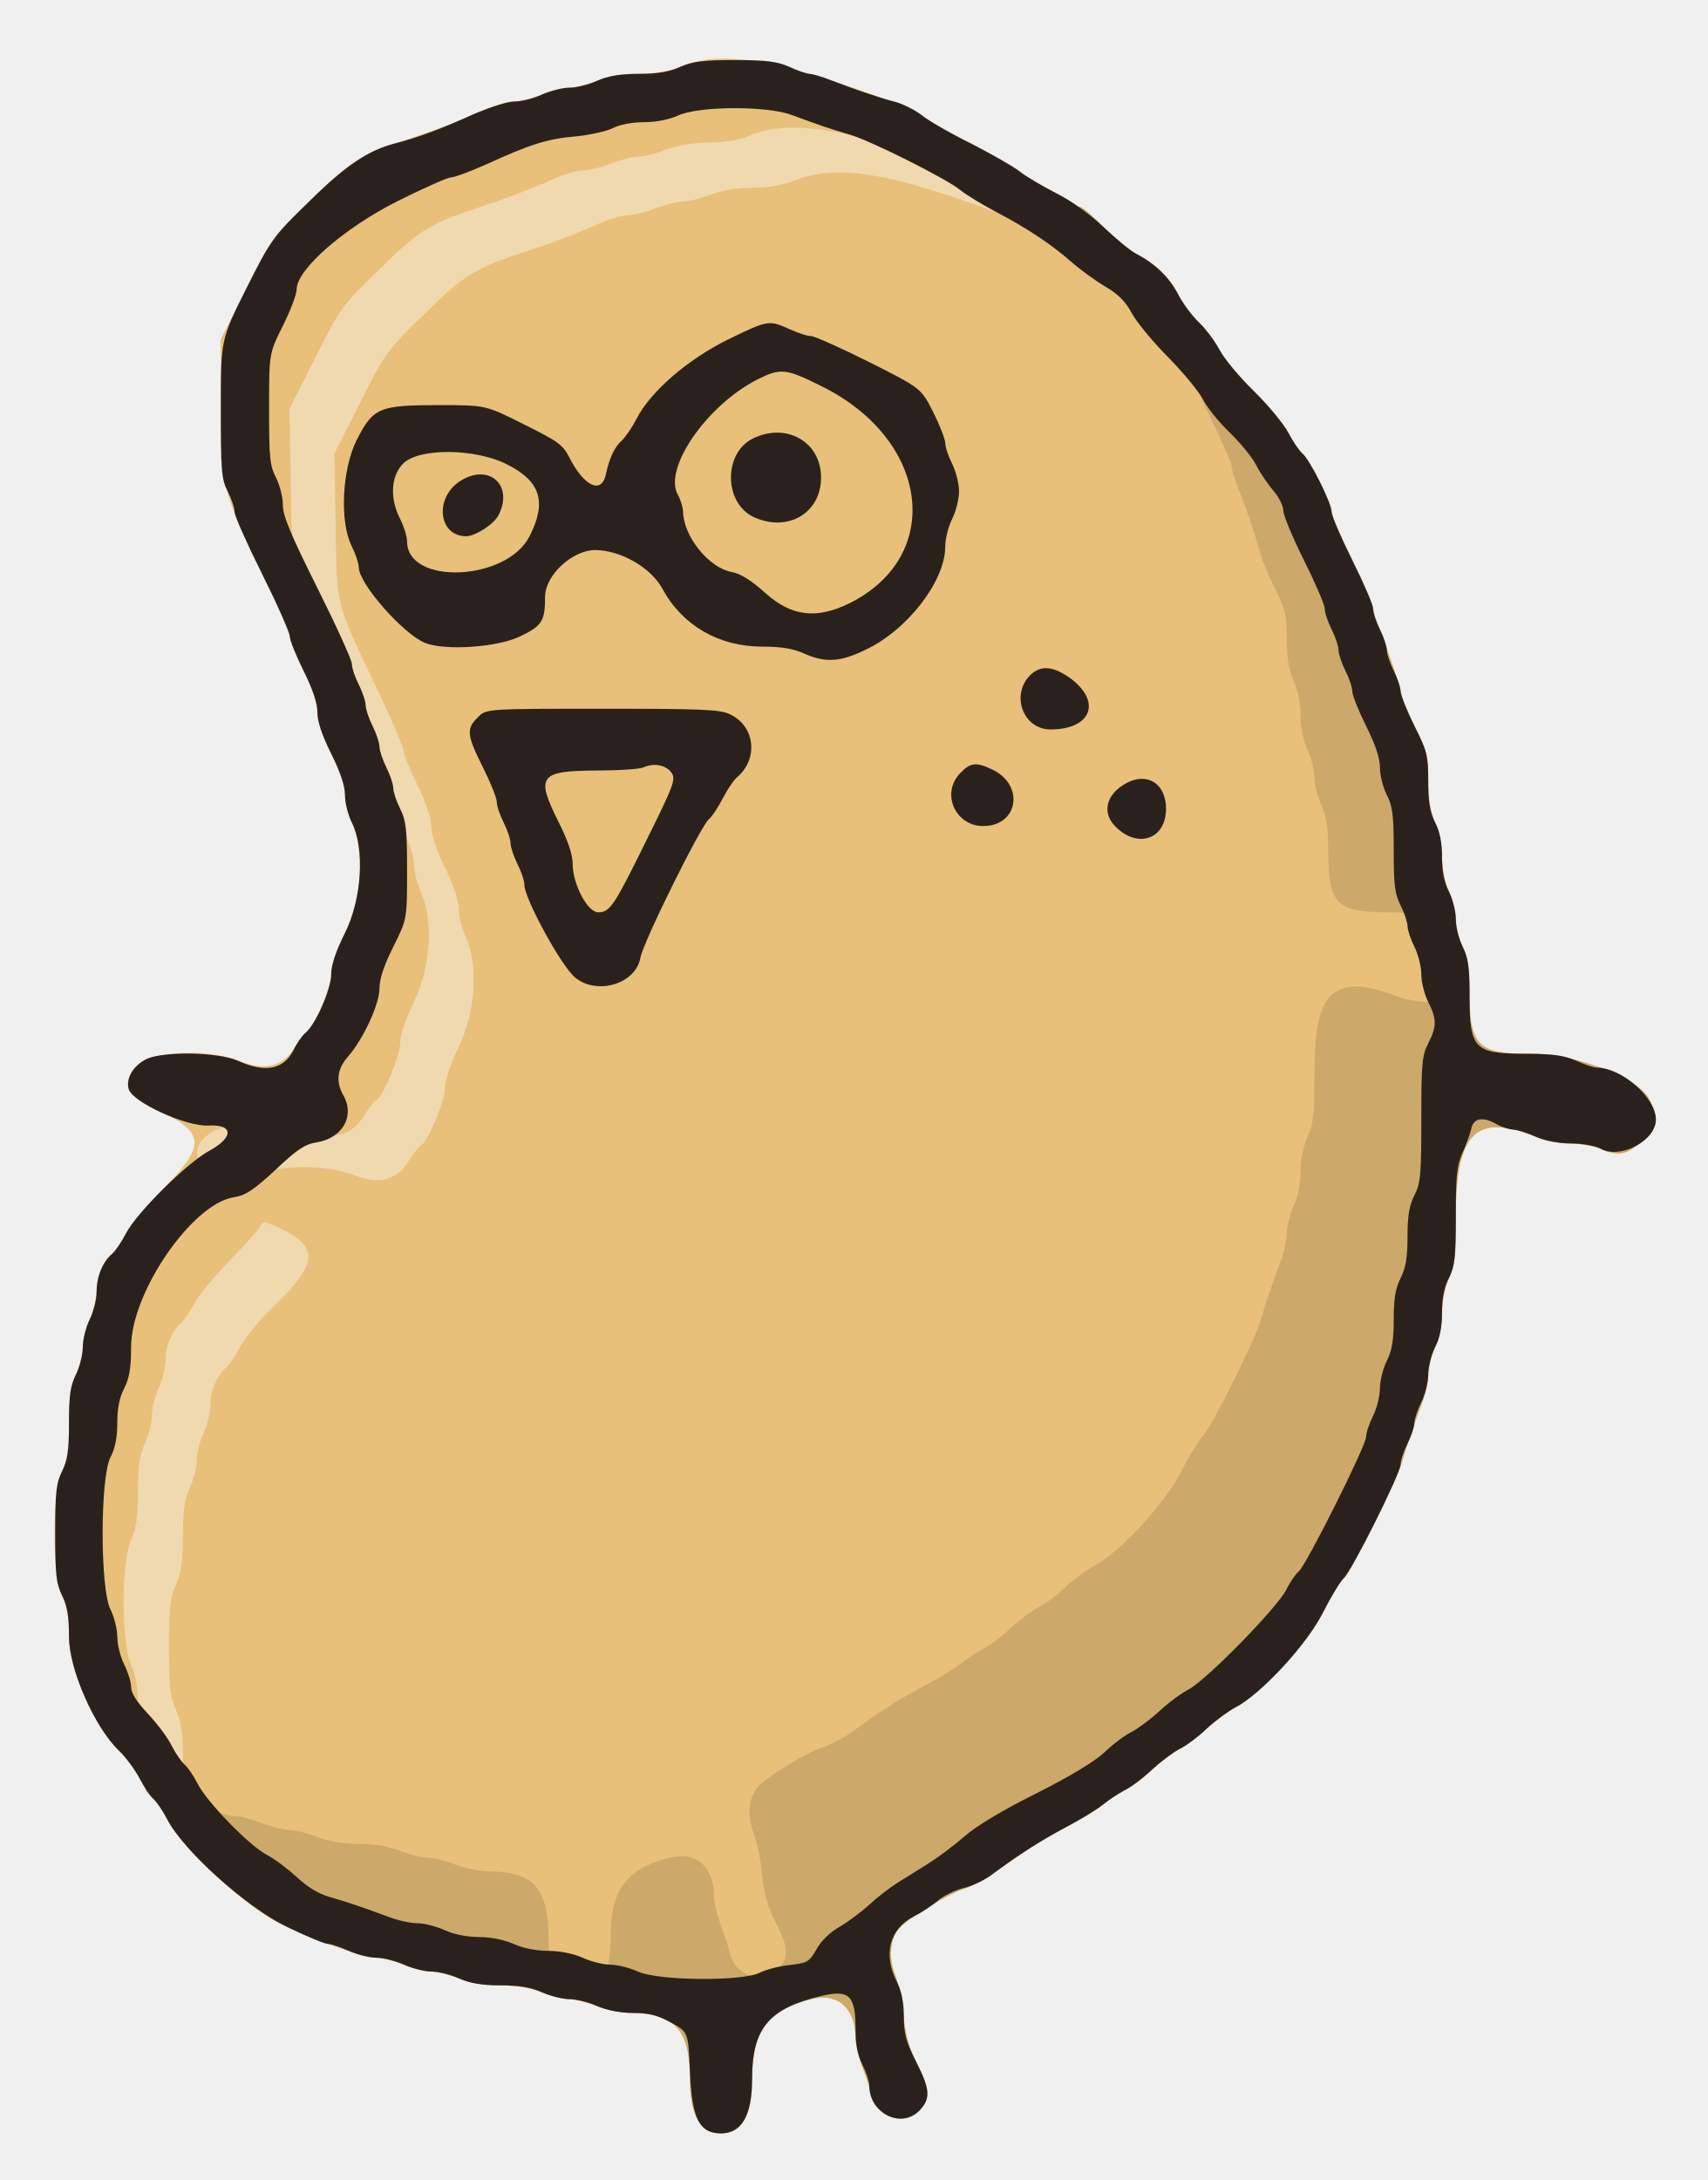
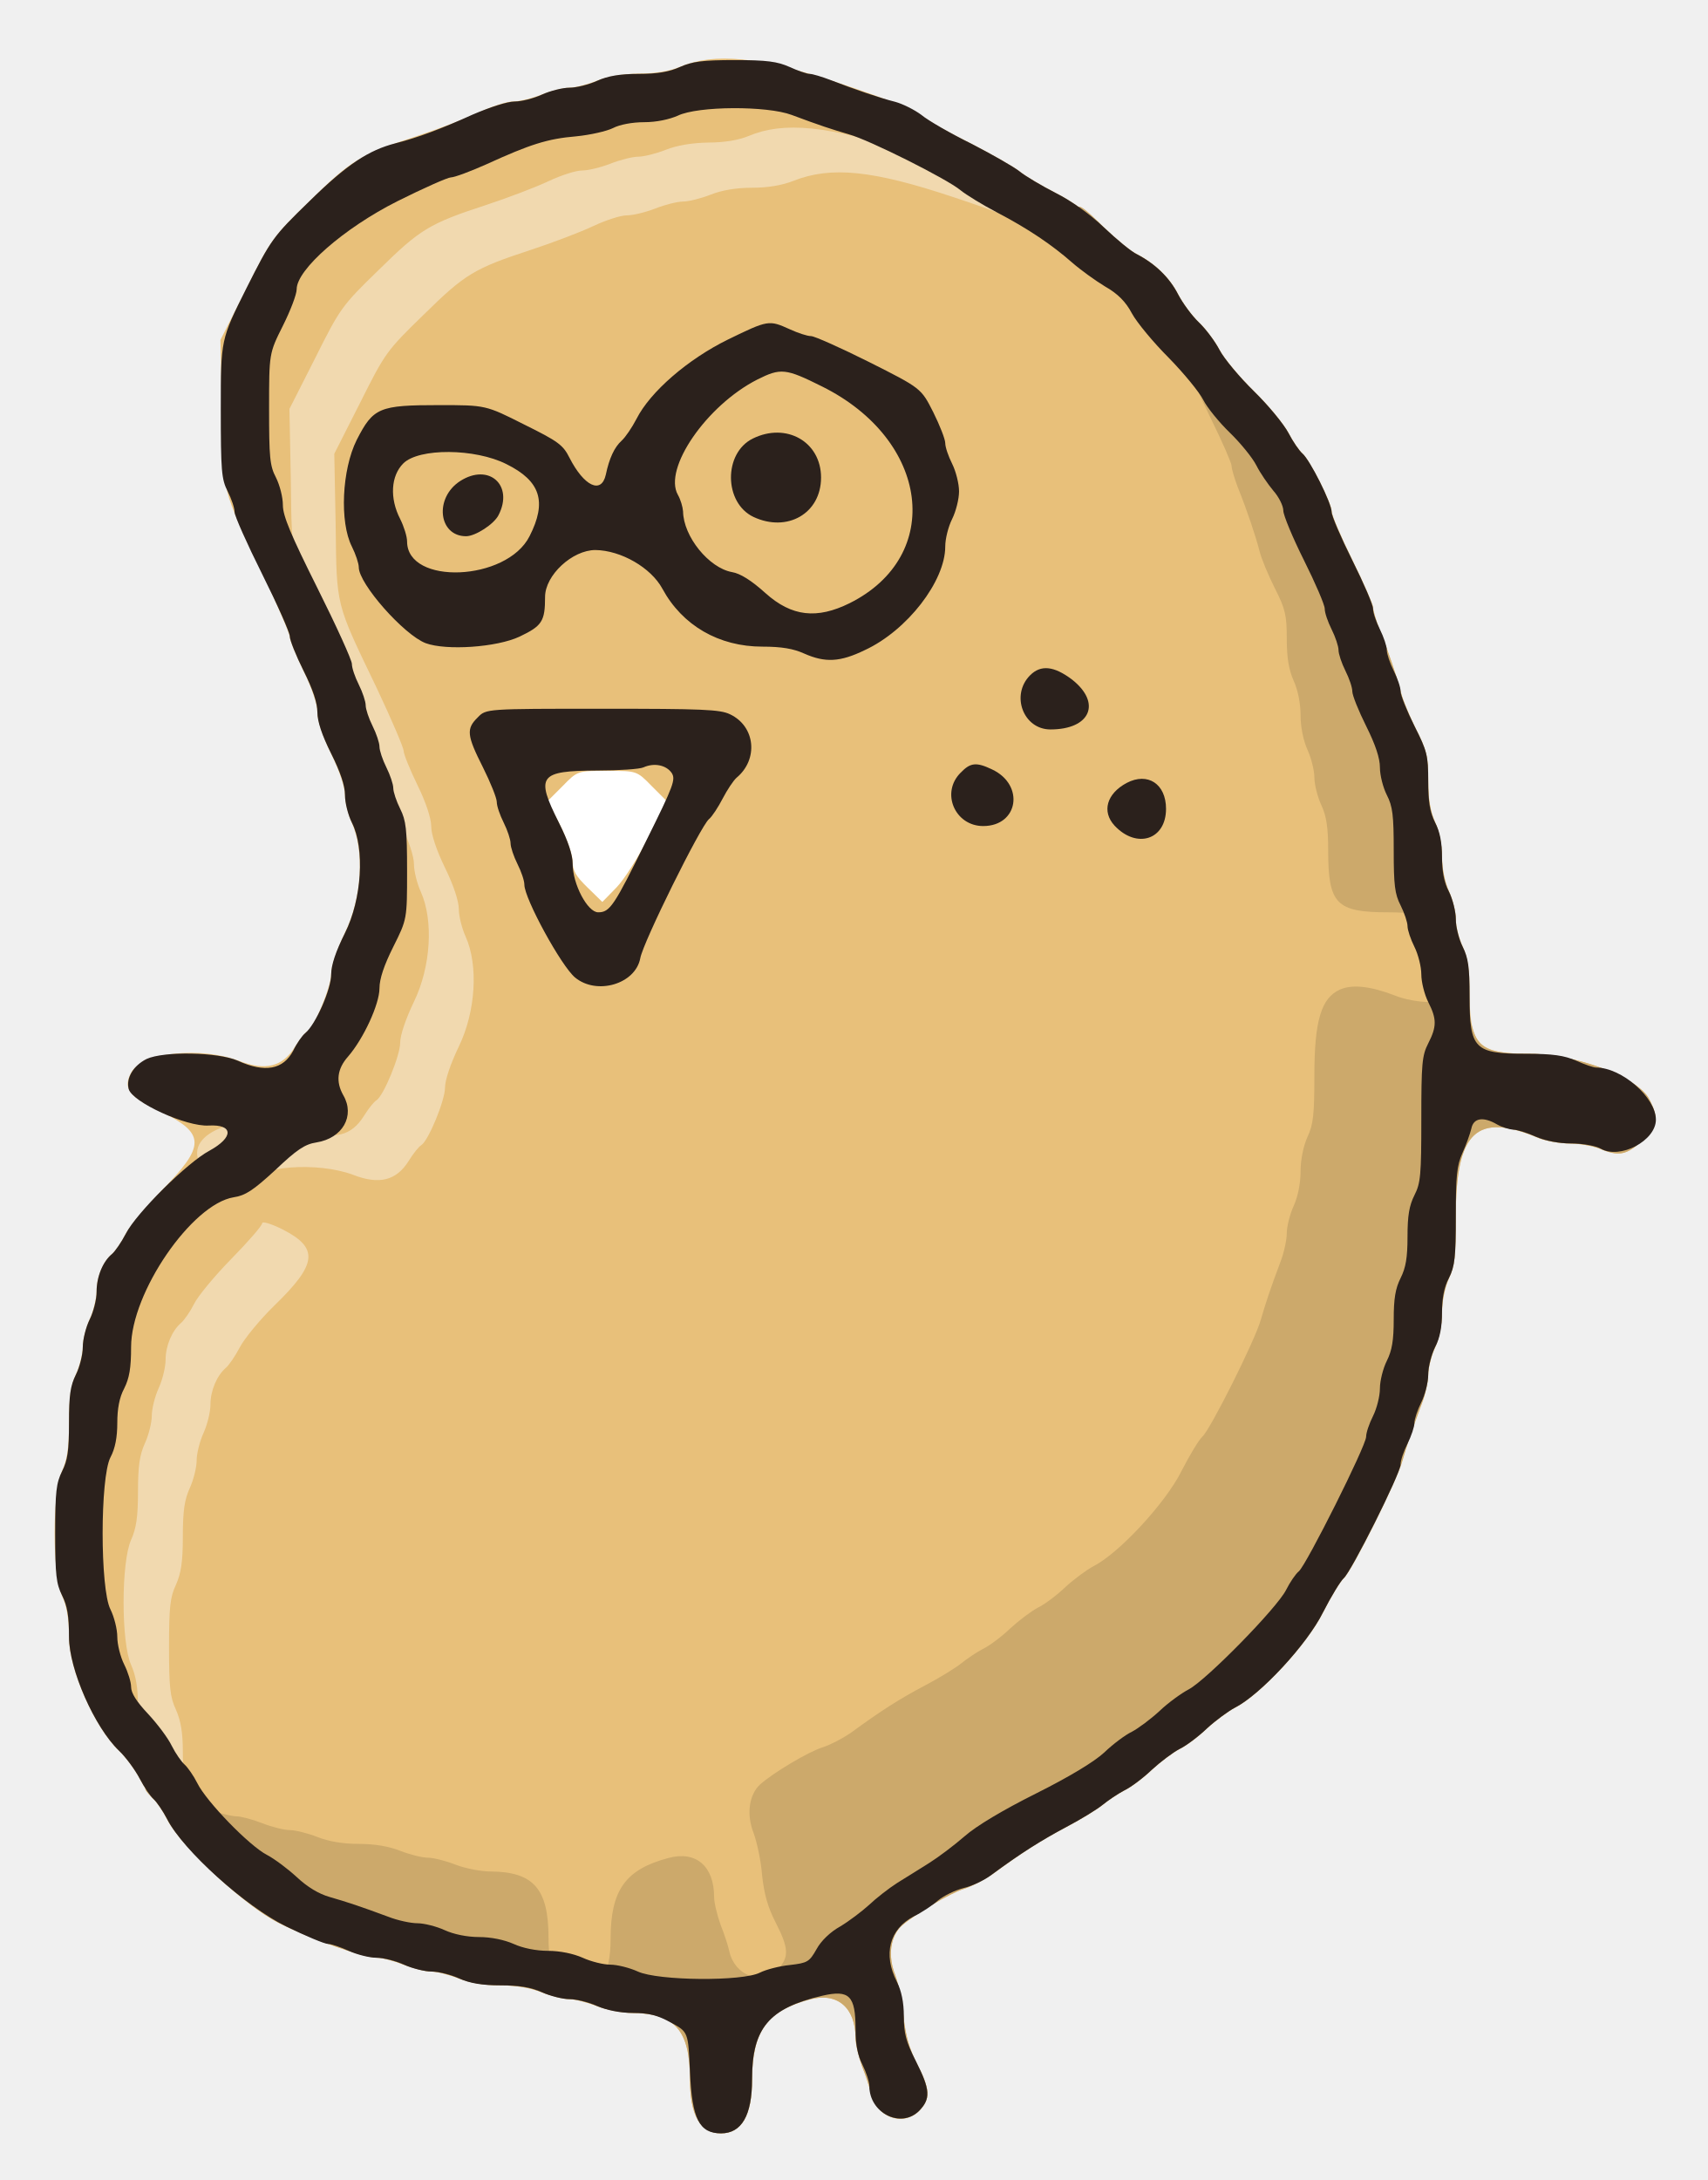
<svg xmlns="http://www.w3.org/2000/svg" viewBox="0 0 495 629" width="123" height="157">
  <g transform="translate(0,629) scale(0.1,-0.1)" fill="#e8c07a" stroke="none">
    <path d="M1970 6110 c-29 -12 -70 -19 -117 -19 -48 -1 -90 -8 -123 -21 -28 -11 -64 -20 -80 -20 -16 0 -52 -9 -80 -20 -28 -11 -65 -20 -83 -20 -18 0 -61 -14 -97 -31 -36 -17 -117 -48 -181 -69 -165 -54 -191 -70 -312 -189 -106 -103 -111 -110 -183 -254 l-75 -148 4 -207 c3 -239 -1 -222 119 -472 43 -91 78 -173 78 -182 0 -9 18 -54 40 -99 25 -51 40 -97 40 -120 0 -23 15 -69 40 -120 25 -51 40 -97 40 -120 0 -20 9 -56 20 -80 37 -83 29 -217 -20 -318 -24 -50 -40 -97 -40 -119 0 -37 -48 -154 -69 -167 -7 -4 -23 -24 -36 -45 -36 -58 -86 -70 -161 -41 -113 43 -283 25 -314 -34 -24 -45 -7 -68 81 -110 136 -66 137 -100 4 -235 -45 -47 -92 -103 -103 -126 -11 -22 -28 -46 -37 -54 -26 -22 -45 -66 -45 -107 0 -21 -9 -58 -20 -82 -11 -24 -20 -60 -20 -80 0 -20 -9 -56 -20 -80 -15 -33 -20 -65 -20 -140 0 -74 -5 -106 -20 -140 -29 -64 -29 -298 0 -362 14 -32 20 -66 20 -122 0 -91 75 -261 145 -327 20 -19 47 -56 60 -81 13 -25 31 -51 40 -59 9 -8 27 -34 40 -59 40 -79 226 -251 323 -300 93 -47 247 -101 286 -101 14 0 48 -9 76 -20 28 -11 64 -20 80 -20 16 0 52 -9 80 -20 33 -13 74 -20 120 -20 46 0 87 -7 120 -20 28 -11 64 -20 80 -20 16 0 52 -9 80 -20 28 -11 74 -20 103 -20 124 -1 167 -51 167 -192 0 -105 30 -157 90 -157 59 0 90 52 90 154 0 141 43 201 166 234 80 22 134 -23 134 -111 0 -18 9 -55 19 -83 11 -27 22 -62 25 -76 15 -70 92 -100 140 -53 34 35 33 61 -6 137 -23 45 -33 82 -39 137 -3 41 -15 95 -24 120 -22 55 -14 112 18 142 38 34 140 95 182 108 22 7 58 26 80 41 90 66 144 100 216 138 42 22 89 51 105 64 16 13 44 32 63 42 19 9 55 36 80 60 25 23 61 50 80 60 19 9 55 36 80 60 25 23 62 50 81 60 73 37 209 183 255 276 24 47 51 91 60 99 22 18 154 281 170 340 14 48 26 85 56 165 11 28 19 66 19 85 0 19 9 55 20 79 12 26 20 65 20 100 0 34 8 73 20 100 17 36 20 65 20 180 0 247 60 303 242 226 21 -8 60 -15 88 -15 28 0 67 -7 87 -15 55 -23 78 -19 123 23 45 44 49 65 21 120 -32 63 -214 132 -348 132 -149 0 -173 24 -173 179 0 67 -5 99 -20 132 -11 24 -20 60 -20 80 0 20 -9 56 -20 80 -12 27 -20 66 -20 100 0 35 -8 74 -20 100 -14 32 -20 66 -20 122 0 68 -4 86 -35 147 -19 38 -39 86 -44 107 -11 43 -35 115 -63 185 -10 26 -18 54 -18 62 0 8 -27 70 -60 137 -33 67 -60 130 -60 141 0 24 -64 150 -85 168 -9 8 -27 34 -40 59 -13 25 -58 80 -100 121 -42 41 -87 95 -100 120 -13 25 -40 61 -60 80 -20 19 -47 56 -60 81 -25 49 -67 89 -119 116 -17 8 -60 44 -96 78 -40 38 -94 77 -140 100 -41 21 -88 49 -104 62 -16 13 -79 49 -139 80 -61 30 -127 67 -146 82 -23 18 -111 52 -238 94 -231 77 -361 90 -463 47z" />
  </g>
  <g transform="translate(0,629) scale(0.1,-0.1)" fill="#cca96b" stroke="none">
    <path d="M3134 5683 c8 -15 49 -62 91 -103 42 -41 87 -96 100 -121 13 -25 31 -51 40 -59 21 -18 85 -144 85 -168 0 -11 27 -74 60 -141 33 -67 60 -129 60 -137 0 -8 8 -36 18 -62 28 -70 52 -142 63 -185 5 -21 25 -69 44 -107 31 -61 35 -79 35 -147 0 -56 6 -90 20 -122 12 -26 20 -65 20 -100 0 -34 8 -73 20 -100 11 -24 20 -60 20 -80 0 -20 9 -56 20 -80 15 -32 20 -65 20 -131 0 -156 23 -180 174 -180 62 0 99 -6 136 -20 28 -11 53 -20 55 -20 12 0 3 62 -15 101 -12 27 -20 66 -20 100 0 35 -8 74 -20 100 -14 32 -20 66 -20 122 0 68 -4 86 -35 147 -19 38 -39 86 -44 107 -11 43 -35 115 -63 185 -10 26 -18 54 -18 62 0 8 -27 70 -60 137 -33 67 -60 130 -60 141 0 24 -64 150 -85 168 -9 8 -27 34 -40 59 -13 25 -58 80 -100 121 -42 41 -87 95 -100 120 -13 25 -40 61 -60 80 -20 19 -47 56 -60 81 -26 50 -66 89 -124 119 -20 10 -58 42 -86 70 -65 67 -93 84 -71 43z" />
    <path d="M3884 3436 c-54 -24 -74 -90 -74 -249 0 -113 -3 -142 -20 -178 -12 -27 -20 -66 -20 -100 0 -35 -8 -74 -20 -100 -11 -24 -20 -60 -20 -79 0 -19 -8 -57 -19 -85 -30 -80 -42 -117 -56 -165 -16 -59 -148 -322 -170 -340 -9 -8 -36 -52 -60 -99 -46 -93 -182 -239 -255 -276 -19 -10 -56 -37 -81 -60 -25 -24 -61 -51 -80 -60 -19 -10 -55 -37 -80 -60 -25 -24 -61 -51 -80 -60 -19 -10 -47 -29 -63 -42 -16 -13 -63 -42 -105 -64 -72 -38 -126 -72 -216 -138 -22 -15 -58 -34 -80 -41 -42 -13 -144 -74 -182 -108 -32 -30 -40 -87 -18 -142 9 -25 21 -79 24 -120 6 -55 16 -92 39 -137 39 -76 40 -102 6 -137 -48 -47 -125 -17 -140 53 -3 14 -14 49 -25 76 -10 28 -19 64 -19 81 0 90 -53 135 -133 113 -124 -33 -167 -93 -167 -234 0 -102 -31 -154 -90 -154 -60 0 -90 52 -90 157 0 141 -43 191 -167 192 -29 0 -75 9 -103 20 -28 11 -64 20 -80 20 -16 0 -52 9 -80 20 -33 13 -74 20 -120 20 -46 0 -87 7 -120 20 -28 11 -64 20 -80 20 -16 0 -52 9 -80 20 -28 11 -62 20 -76 20 -29 0 -188 51 -234 75 -35 18 -39 7 -9 -21 12 -10 32 -39 44 -64 40 -78 226 -251 323 -299 93 -47 247 -101 286 -101 14 0 48 -9 76 -20 28 -11 64 -20 80 -20 16 0 52 -9 80 -20 33 -13 74 -20 120 -20 46 0 87 -7 120 -20 28 -11 64 -20 80 -20 16 0 52 -9 80 -20 28 -11 74 -20 103 -20 124 -1 167 -51 167 -192 0 -105 30 -157 90 -157 59 0 90 52 90 154 0 141 43 201 167 234 80 22 133 -23 133 -113 0 -17 9 -53 19 -81 11 -27 22 -62 25 -76 15 -70 92 -100 140 -53 34 35 33 61 -6 137 -23 45 -33 82 -39 137 -3 41 -15 95 -24 120 -22 55 -14 112 18 142 38 34 140 95 182 108 22 7 58 26 80 41 90 66 144 100 216 138 42 22 89 51 105 64 16 13 44 32 63 42 19 9 55 36 80 60 25 23 61 50 80 60 19 9 55 36 80 60 25 23 62 50 81 60 73 37 209 183 255 276 24 47 51 91 60 99 22 18 154 281 170 340 14 48 26 85 56 165 11 28 19 66 19 85 0 19 9 55 20 79 12 26 20 65 20 100 0 34 8 73 20 100 17 36 20 65 20 180 0 247 60 303 242 226 21 -8 60 -15 88 -15 28 0 67 -7 87 -15 55 -23 78 -19 123 23 45 44 49 65 21 120 -32 64 -214 132 -350 132 -114 0 -147 15 -163 76 -15 56 -47 74 -127 74 -28 0 -72 8 -98 19 -70 27 -123 33 -159 17z" />
  </g>
  <g transform="translate(0,629) scale(0.1,-0.1)" fill="#f1d9af" stroke="none">
    <path d="M2170 5910 c-29 -12 -70 -19 -117 -19 -48 -1 -90 -8 -123 -21 -28 -11 -64 -20 -80 -20 -16 0 -52 -9 -80 -20 -28 -11 -65 -20 -83 -20 -18 0 -61 -14 -97 -31 -36 -17 -117 -48 -181 -69 -165 -54 -191 -70 -312 -189 -106 -103 -111 -110 -183 -254 l-75 -148 4 -207 c3 -239 -1 -222 119 -472 43 -91 78 -173 78 -182 0 -9 18 -54 40 -99 25 -51 40 -97 40 -120 0 -23 15 -69 40 -120 25 -51 40 -97 40 -120 0 -20 9 -56 20 -80 37 -83 29 -217 -20 -318 -24 -50 -40 -97 -40 -119 0 -37 -48 -154 -69 -167 -7 -4 -23 -24 -36 -45 -36 -58 -86 -70 -161 -41 -151 58 -343 9 -321 -81 8 -32 132 -95 144 -73 28 50 203 63 307 24 75 -29 125 -17 161 41 13 21 29 41 36 45 21 13 69 130 69 167 0 22 16 69 40 119 49 101 57 235 20 318 -11 24 -20 60 -20 80 0 23 -15 69 -40 120 -25 51 -40 97 -40 120 0 23 -15 69 -40 120 -22 45 -40 90 -40 99 0 9 -35 91 -78 182 -120 250 -116 233 -119 472 l-4 207 75 148 c72 144 77 151 183 254 121 119 147 135 312 189 64 21 145 52 181 69 36 17 79 31 97 31 18 0 55 9 83 20 28 11 64 20 80 20 16 0 52 9 80 20 33 13 74 20 120 20 46 0 87 7 120 20 109 43 229 31 463 -47 127 -42 215 -76 238 -94 19 -15 85 -52 146 -82 60 -31 123 -67 140 -81 39 -33 47 -33 29 2 -18 34 -51 65 -96 87 -19 10 -48 29 -64 42 -16 14 -79 49 -139 80 -61 30 -127 67 -146 82 -23 18 -111 52 -238 94 -231 77 -361 90 -463 47z" />
    <path d="M760 2759 c0 -7 -40 -53 -89 -103 -49 -50 -98 -109 -109 -132 -11 -22 -28 -46 -37 -54 -26 -22 -45 -66 -45 -107 0 -21 -9 -58 -20 -82 -11 -24 -20 -60 -20 -80 0 -20 -9 -56 -20 -80 -15 -33 -20 -65 -20 -140 0 -74 -5 -106 -20 -140 -29 -64 -29 -298 0 -362 14 -32 20 -66 20 -121 0 -111 72 -261 132 -276 37 -10 37 -10 18 29 -15 28 -20 59 -20 116 0 56 -6 90 -20 122 -17 36 -20 65 -20 181 0 116 3 145 20 181 15 34 20 66 20 140 0 75 5 107 20 140 11 24 20 60 20 80 0 20 9 56 20 80 11 24 20 61 20 82 0 41 19 85 45 107 9 8 27 34 40 59 13 25 58 80 100 121 125 121 130 167 24 221 -34 17 -59 24 -59 18z" />
  </g>
+   <g transform="translate(0,629) scale(0.1,-0.1)" fill="#ffffff" stroke="none">
+     <path d="M1631 4026 l-43 -43 36 -71 c20 -40 36 -86 36 -105 0 -26 9 -42 43 -75 l43 -42 41 42 c23 24 64 88 93 147 l52 104 -43 43 c-43 44 -43 44 -129 44 -86 0 -86 0 -129 -44z" />
+   </g>
  <g transform="translate(0,629) scale(0.1,-0.1)" fill="#2b211c" stroke="none">
    <path d="M1971 6110 c-31 -14 -65 -20 -120 -20 -54 0 -89 -6 -120 -20 -24 -11 -60 -20 -80 -20 -20 0 -56 -9 -80 -20 -24 -11 -59 -20 -79 -20 -21 0 -73 -17 -122 -38 -90 -41 -160 -67 -223 -83 -79 -20 -142 -62 -250 -168 -106 -103 -111 -110 -183 -253 -74 -148 -74 -148 -74 -348 0 -181 2 -205 20 -240 11 -22 20 -48 20 -60 0 -11 36 -92 80 -180 44 -88 80 -169 80 -180 0 -11 18 -56 40 -100 27 -54 40 -93 40 -120 0 -27 13 -66 40 -120 27 -54 40 -93 40 -120 0 -23 9 -58 20 -80 38 -75 29 -222 -20 -320 -27 -54 -40 -93 -40 -120 0 -43 -45 -145 -75 -170 -9 -7 -25 -30 -35 -51 -29 -55 -82 -65 -161 -29 -57 25 -214 28 -264 5 -38 -19 -60 -55 -52 -87 10 -38 167 -110 232 -106 72 4 73 -34 2 -73 -64 -34 -212 -181 -242 -240 -13 -25 -31 -51 -40 -59 -27 -22 -45 -66 -45 -110 0 -22 -9 -58 -20 -80 -11 -22 -20 -58 -20 -80 0 -22 -9 -58 -20 -80 -16 -32 -20 -59 -20 -140 0 -81 -4 -108 -20 -140 -17 -34 -20 -59 -20 -180 0 -121 3 -146 20 -180 15 -30 20 -59 20 -120 0 -94 74 -262 145 -330 20 -19 47 -56 60 -81 13 -25 31 -51 40 -59 9 -8 27 -34 40 -59 46 -90 226 -252 344 -310 57 -28 112 -51 122 -51 9 0 36 -9 60 -20 24 -11 60 -20 80 -20 20 0 56 -9 80 -20 24 -11 60 -20 80 -20 20 0 56 -9 80 -20 31 -14 66 -20 120 -20 55 0 89 -6 120 -20 24 -11 60 -20 80 -20 20 0 56 -9 80 -20 28 -12 66 -20 104 -20 46 0 72 -7 110 -28 50 -27 50 -27 55 -143 6 -136 27 -178 90 -178 60 0 90 52 90 157 0 148 49 206 204 242 78 18 96 0 96 -97 0 -44 6 -76 20 -103 11 -22 20 -50 20 -62 0 -78 91 -124 144 -72 34 35 33 61 -9 144 -29 57 -35 81 -35 130 0 41 -7 74 -20 100 -41 80 -22 153 49 190 21 10 53 31 70 46 17 14 50 30 74 36 23 5 60 22 82 39 84 62 143 99 216 138 42 22 89 51 105 64 16 13 44 32 63 42 19 9 55 36 80 60 25 23 61 50 80 60 19 9 55 36 80 60 25 23 62 50 81 60 73 37 209 183 255 276 24 47 51 91 60 99 22 19 165 304 165 330 0 12 9 38 20 60 11 22 20 49 20 60 0 11 9 38 20 60 11 22 20 58 20 80 0 22 9 58 20 80 14 26 20 59 20 100 0 41 6 74 20 100 17 34 20 59 20 179 0 118 3 147 19 183 11 24 22 55 26 71 6 31 34 36 75 12 14 -8 35 -14 46 -15 12 0 41 -9 65 -20 28 -12 67 -20 104 -20 33 0 71 -7 85 -15 56 -32 160 23 160 84 0 64 -99 151 -173 151 -8 0 -34 9 -58 20 -35 15 -66 20 -147 20 -148 0 -162 14 -162 165 0 86 -4 113 -20 145 -11 22 -20 58 -20 80 0 22 -9 58 -20 80 -14 26 -20 59 -20 100 0 41 -6 74 -20 100 -15 30 -20 59 -20 120 0 74 -3 87 -40 160 -22 44 -40 89 -40 100 0 12 -9 38 -20 60 -11 22 -20 49 -20 60 0 11 -9 38 -20 60 -11 22 -20 48 -20 60 0 11 -27 74 -60 140 -33 66 -60 129 -60 140 0 26 -63 152 -85 170 -9 8 -27 34 -40 59 -13 25 -58 80 -100 121 -42 41 -87 95 -100 120 -13 25 -40 61 -60 80 -20 19 -47 56 -60 81 -25 49 -67 89 -119 116 -17 8 -60 44 -96 78 -40 38 -94 77 -140 100 -41 21 -88 49 -104 62 -16 13 -79 49 -139 80 -61 30 -127 68 -146 84 -20 15 -54 32 -76 38 -44 11 -115 35 -187 63 -26 10 -53 18 -61 18 -8 0 -34 9 -58 20 -36 16 -66 20 -159 20 -93 0 -123 -4 -159 -20z m324 -139 c80 -30 117 -42 165 -56 59 -16 286 -130 324 -162 16 -13 63 -42 105 -64 92 -48 161 -95 219 -146 24 -21 67 -52 95 -69 37 -21 60 -44 78 -78 14 -26 62 -84 107 -129 44 -45 89 -100 100 -122 11 -22 46 -65 77 -95 31 -30 66 -73 77 -95 11 -22 34 -55 49 -73 16 -18 29 -44 29 -58 0 -13 27 -78 60 -144 33 -66 60 -129 60 -140 0 -12 9 -38 20 -60 11 -22 20 -49 20 -60 0 -11 9 -38 20 -60 11 -22 20 -48 20 -60 0 -11 18 -56 40 -100 27 -54 40 -93 40 -120 0 -23 9 -58 20 -80 17 -33 20 -59 20 -160 0 -101 3 -127 20 -160 11 -22 20 -49 20 -60 0 -11 9 -38 20 -60 11 -22 20 -58 20 -80 0 -22 9 -58 20 -80 25 -49 25 -71 0 -120 -18 -35 -20 -59 -20 -220 0 -161 -2 -185 -20 -220 -15 -30 -20 -59 -20 -120 0 -61 -5 -90 -20 -120 -15 -30 -20 -59 -20 -120 0 -61 -5 -90 -20 -120 -11 -22 -20 -58 -20 -80 0 -22 -9 -58 -20 -80 -11 -22 -20 -48 -20 -60 0 -26 -173 -371 -195 -390 -9 -7 -26 -32 -37 -54 -26 -52 -231 -261 -282 -288 -21 -11 -60 -39 -85 -63 -25 -23 -61 -50 -80 -60 -19 -9 -55 -36 -80 -60 -29 -27 -102 -71 -198 -119 -96 -48 -173 -94 -207 -124 -30 -26 -75 -60 -102 -77 -26 -16 -68 -43 -93 -58 -25 -16 -62 -45 -82 -64 -21 -19 -58 -47 -83 -62 -29 -16 -56 -42 -69 -66 -21 -37 -26 -40 -77 -46 -30 -3 -69 -13 -87 -22 -50 -26 -295 -24 -354 3 -24 11 -60 20 -80 20 -20 0 -56 9 -80 20 -27 12 -66 20 -100 20 -35 0 -74 8 -100 20 -27 12 -66 20 -100 20 -35 0 -74 8 -100 20 -24 11 -60 20 -79 20 -19 0 -57 8 -85 19 -81 30 -117 42 -169 57 -32 9 -65 29 -96 58 -26 24 -65 53 -86 64 -51 26 -176 155 -202 208 -11 22 -28 46 -37 54 -9 8 -26 32 -37 54 -11 23 -42 64 -69 93 -33 35 -49 60 -49 78 0 14 -9 43 -20 65 -11 22 -20 58 -20 80 0 22 -9 58 -20 80 -30 59 -30 381 0 440 14 26 20 59 20 100 0 41 6 74 20 100 15 30 20 59 20 120 0 158 176 414 297 434 34 5 57 20 121 79 62 59 86 75 119 80 76 12 113 77 78 137 -22 39 -18 76 14 112 45 52 91 152 91 198 0 27 13 66 40 120 40 80 40 80 40 220 0 121 -3 146 -20 180 -11 22 -20 49 -20 60 0 11 -9 38 -20 60 -11 22 -20 49 -20 60 0 11 -9 38 -20 60 -11 22 -20 49 -20 60 0 11 -9 38 -20 60 -11 22 -20 48 -20 60 0 11 -45 110 -100 220 -77 154 -100 209 -100 240 0 23 -9 58 -20 80 -18 34 -20 59 -20 200 0 160 0 160 40 240 22 44 40 91 40 106 0 57 137 177 292 255 76 38 146 69 155 69 10 0 56 17 103 38 127 58 177 74 260 81 41 4 89 15 107 24 19 10 56 17 90 17 36 0 73 8 98 19 58 28 258 29 330 2z" />
    <path d="M2110 5320 c-116 -57 -225 -151 -265 -230 -13 -25 -32 -53 -43 -63 -21 -19 -36 -51 -46 -99 -13 -57 -63 -33 -105 49 -19 38 -33 48 -132 97 -111 56 -111 56 -246 56 -174 0 -191 -7 -239 -101 -43 -86 -50 -238 -14 -309 11 -22 20 -49 20 -60 0 -48 131 -196 194 -220 60 -22 206 -12 272 19 65 31 74 44 74 115 0 63 79 136 146 136 74 -1 161 -51 194 -112 58 -107 164 -168 290 -168 56 0 90 -6 121 -20 61 -27 104 -25 176 10 123 57 233 200 233 300 0 23 9 58 20 80 11 22 20 58 20 80 0 22 -9 58 -20 80 -11 22 -20 48 -20 60 0 11 -16 52 -35 90 -35 69 -35 69 -186 145 -82 41 -158 75 -168 75 -11 0 -38 9 -62 20 -60 27 -62 27 -179 -30z m273 -136 c312 -155 354 -491 80 -628 -95 -47 -168 -39 -244 29 -41 37 -73 57 -97 61 -67 12 -141 103 -142 176 -1 13 -7 34 -15 48 -43 76 83 259 230 334 68 34 82 33 188 -20z m-915 -225 c99 -49 118 -109 67 -209 -66 -131 -355 -143 -355 -15 0 14 -9 43 -20 65 -31 60 -27 125 9 161 45 45 208 44 299 -2z" />
    <path d="M2182 5033 c-85 -42 -84 -186 2 -227 98 -46 196 10 196 114 0 104 -101 161 -198 113z" />
    <path d="M1334 4910 c-76 -49 -63 -160 17 -160 27 0 81 35 94 61 45 87 -28 152 -111 99z" />
    <path d="M2986 4347 c-57 -57 -20 -157 59 -157 116 0 149 77 62 145 -52 39 -90 43 -121 12z" />
    <path d="M1385 4225 c-34 -33 -32 -52 15 -145 22 -44 40 -89 40 -100 0 -12 9 -38 20 -60 11 -22 20 -49 20 -60 0 -11 9 -38 20 -60 11 -22 20 -48 20 -60 0 -40 107 -236 147 -269 63 -52 175 -19 189 56 8 46 175 383 199 403 9 7 27 35 40 60 13 25 31 52 40 60 64 53 55 149 -19 184 -29 14 -80 16 -370 16 -337 0 -337 0 -361 -25z m562 -161 c12 -19 6 -36 -73 -195 -94 -191 -106 -209 -140 -209 -31 0 -74 82 -74 140 0 27 -13 66 -40 120 -68 136 -58 150 112 151 62 0 122 4 133 9 31 14 66 7 82 -16z" />
    <path d="M2785 4065 c-59 -58 -17 -155 65 -155 102 0 121 119 26 164 -46 22 -63 20 -91 -9z" />
    <path d="M3266 4035 c-58 -31 -73 -83 -35 -124 64 -68 149 -41 149 49 0 72 -53 107 -114 75z" />
  </g>
</svg>
